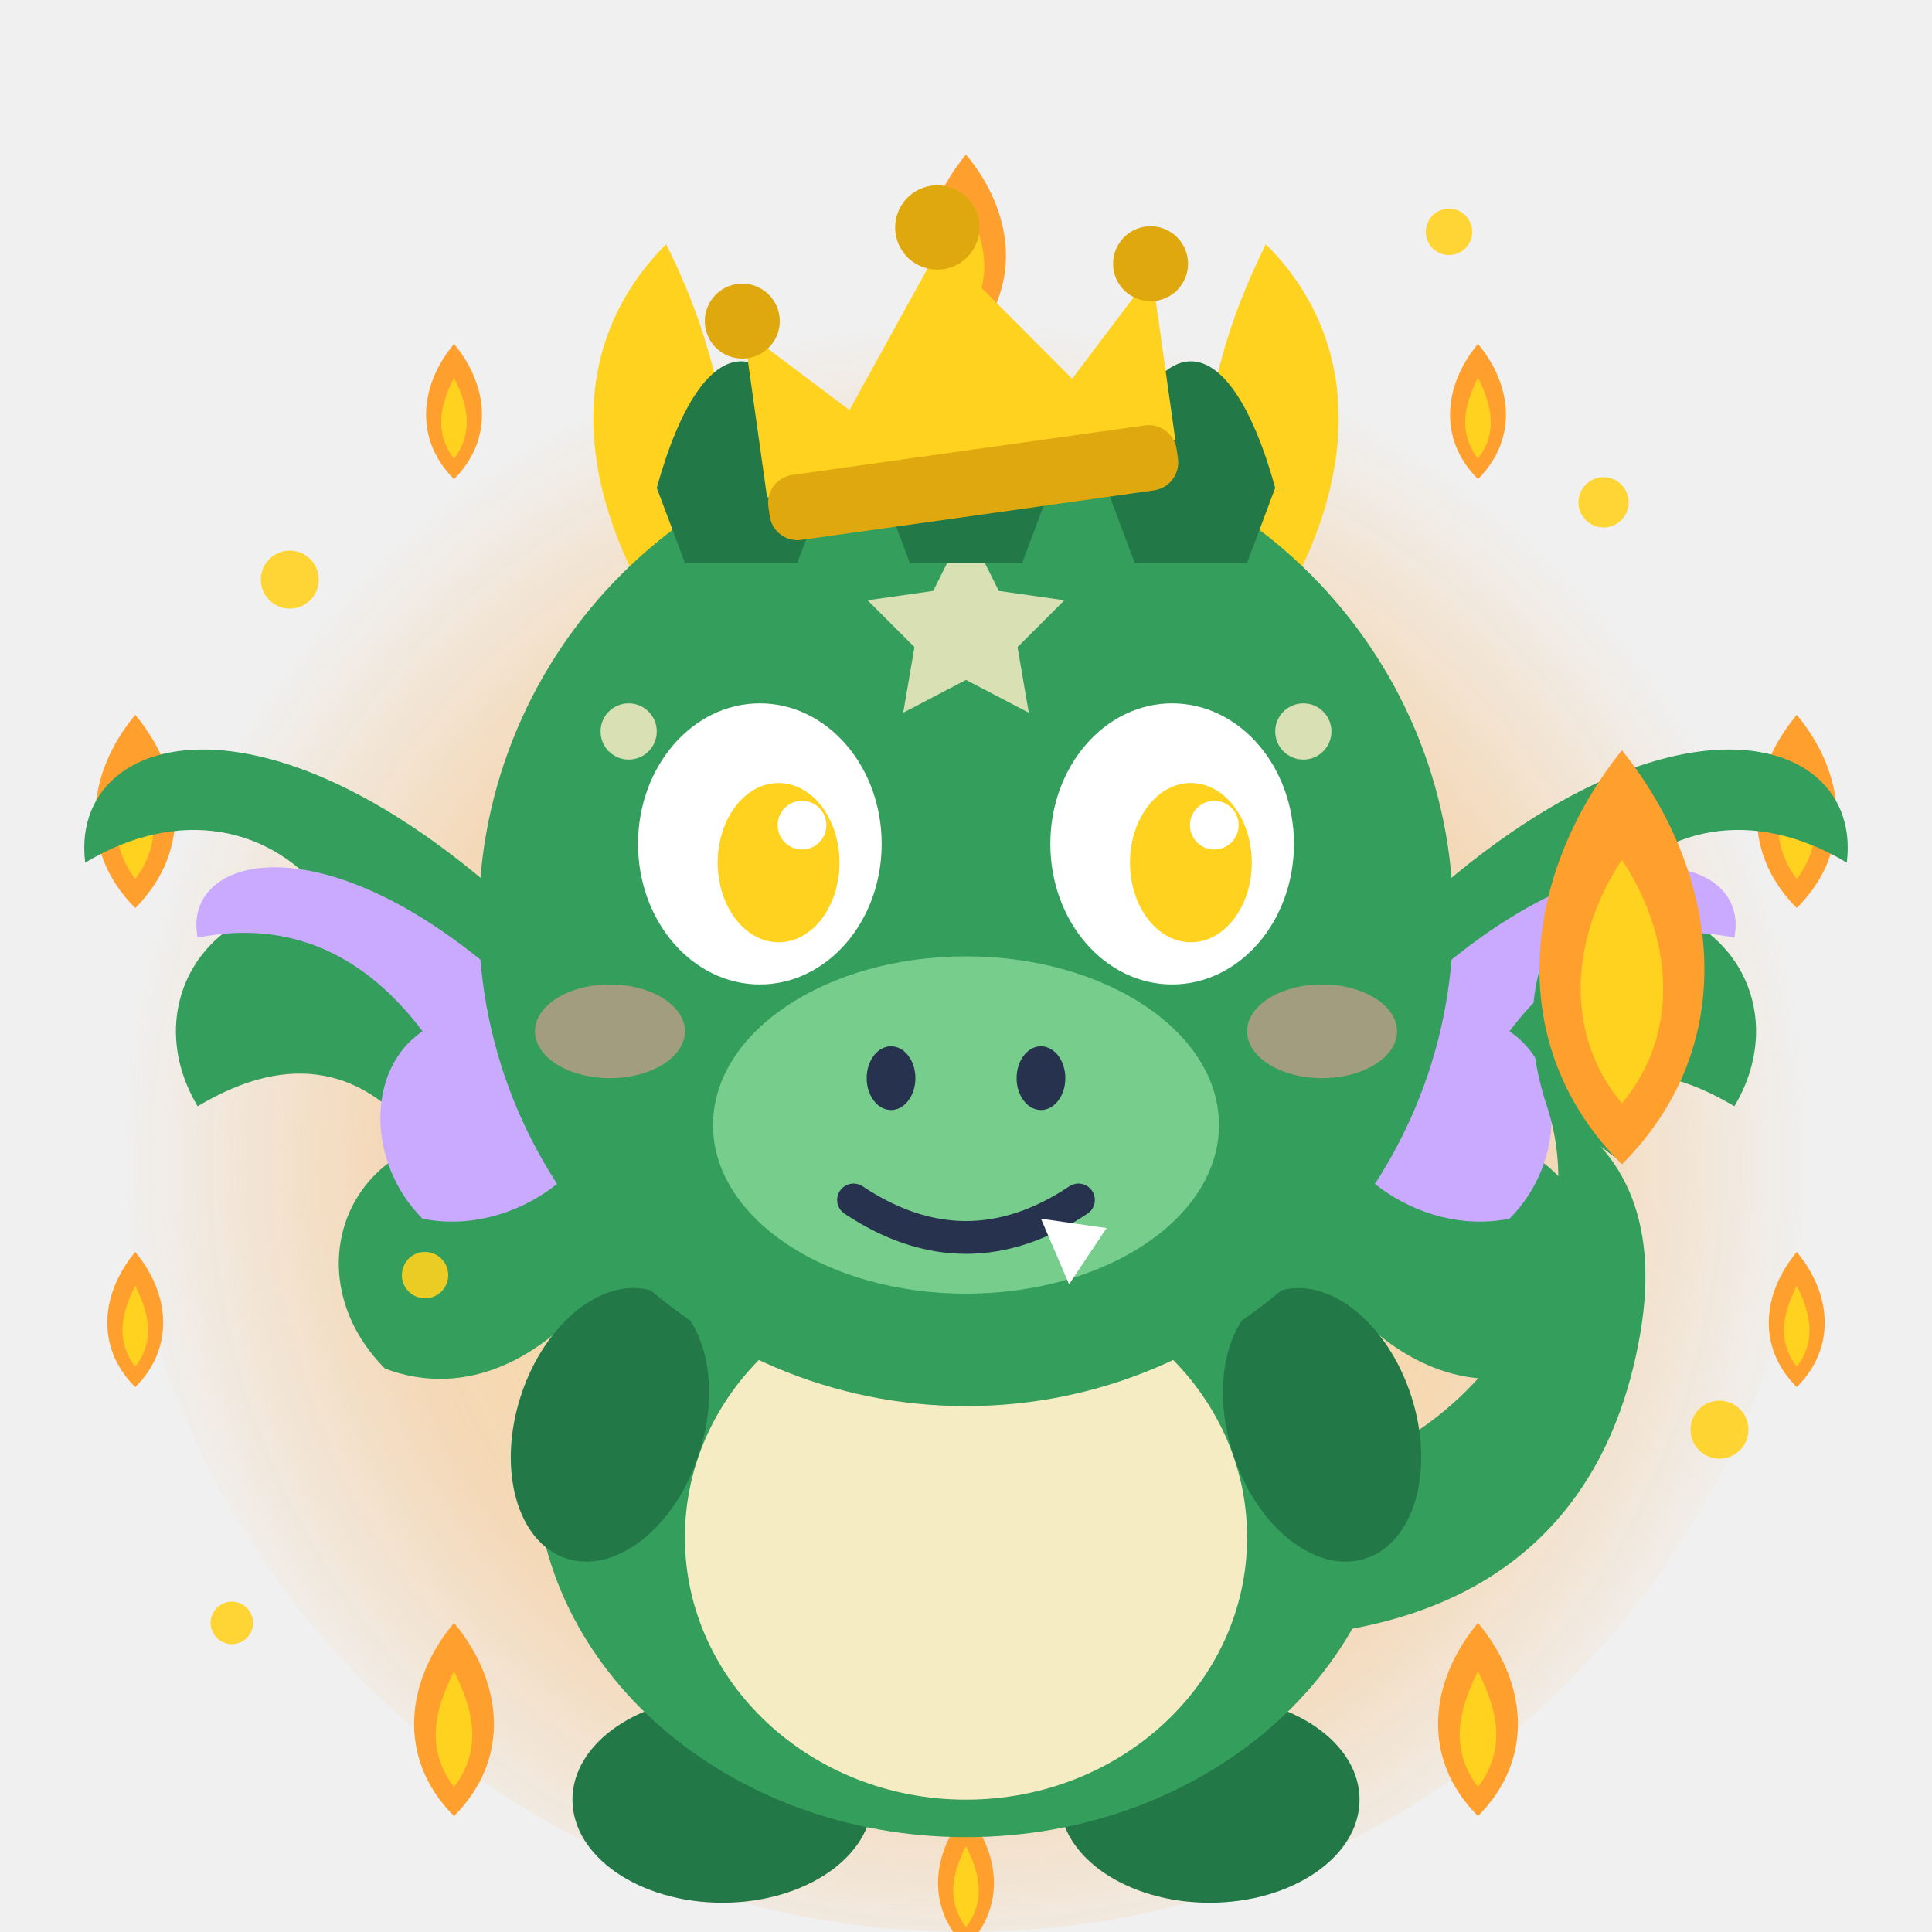
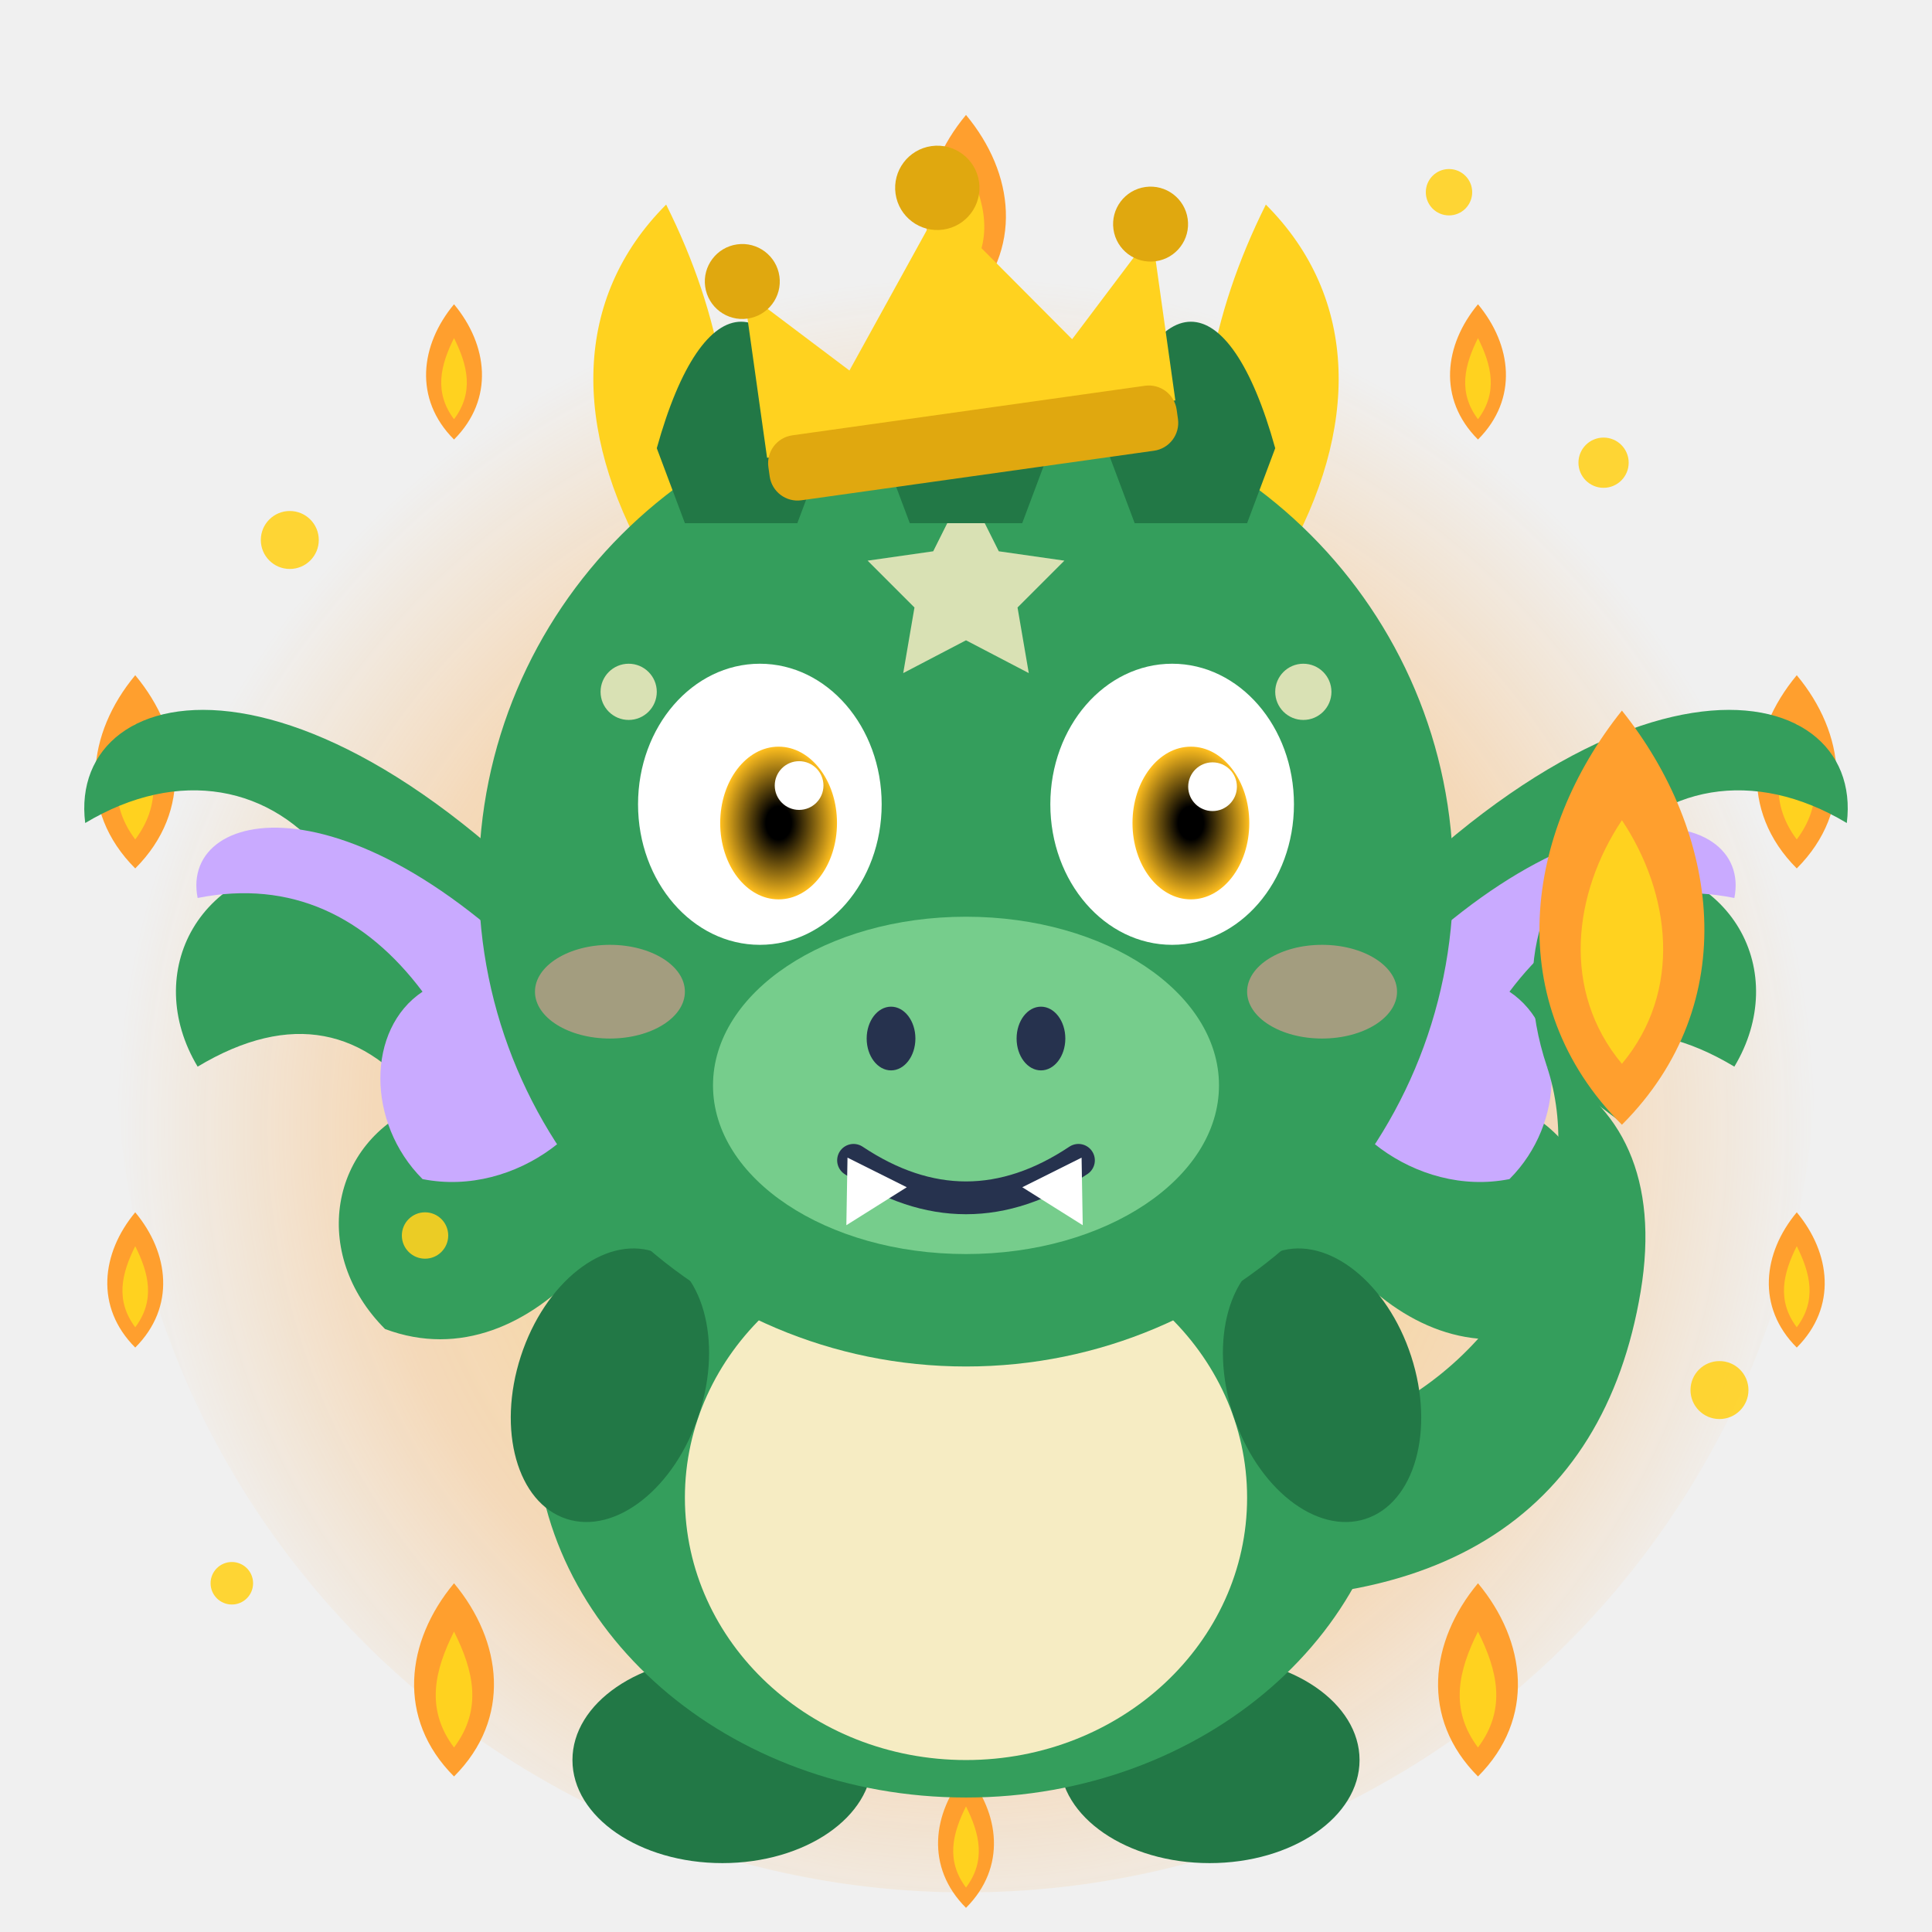
- <svg xmlns="http://www.w3.org/2000/svg" viewBox="0 0 200 200" width="200" height="200">
-   <defs>
-     <radialGradient id="auraGrad" cx="50%" cy="55%" r="50%">
-       <stop offset="0%" stop-color="#ffd21f" stop-opacity="0.55" />
-       <stop offset="70%" stop-color="#ff9f2e" stop-opacity="0.28" />
-       <stop offset="100%" stop-color="#ff9f2e" stop-opacity="0" />
+ <svg xmlns="http://www.w3.org/2000/svg" xmlns:xlink="http://www.w3.org/1999/xlink" viewBox="0 0 200 200" width="200" height="200" version="1.1" id="svg939">
+   <defs id="defs786">
+     <radialGradient id="auraGrad" cx="100" cy="120.8" r="88" fx="100" fy="120.8" gradientUnits="userSpaceOnUse" gradientTransform="translate(0,-4.101327)">
+       <stop offset="0%" stop-color="#ffd21f" stop-opacity="0.55" id="stop779" />
+       <stop offset="70%" stop-color="#ff9f2e" stop-opacity="0.28" id="stop781" />
+       <stop offset="100%" stop-color="#ff9f2e" stop-opacity="0" id="stop783" />
    </radialGradient>
+     <radialGradient xlink:href="#linearGradient2121" id="radialGradient2123" cx="80" cy="86" fx="80" fy="86" r="6.5" gradientTransform="matrix(0.9587629,0,0,1.253767,3.298979,-21.82394)" gradientUnits="userSpaceOnUse" />
+     <linearGradient id="linearGradient2121">
+       <stop style="stop-color:#000000;stop-opacity:1;" offset="0.218" id="stop2117" />
+       <stop style="stop-color:#ffbf1f;stop-opacity:1;" offset="1" id="stop2119" />
+     </linearGradient>
+     <radialGradient xlink:href="#linearGradient2121" id="radialGradient2123-3" cx="80" cy="86" fx="80" fy="86" r="6.5" gradientTransform="matrix(0.9587629,0,0,1.253767,47.29898,-21.82394)" gradientUnits="userSpaceOnUse" />
  </defs>
-   <circle id="aura" cx="100" cy="112" r="88" fill="url(#auraGrad)" />
-   <g id="flameRing">
-     <g transform="translate(100,28) scale(1)">
-       <path d="M0,8 C-6,2 -5,-6 0,-12 C5,-6 6,2 0,8 Z" fill="#ff9f2e" />
-       <path d="M0,5 C-3,1 -2,-3 0,-7 C2,-3 3,1 0,5 Z" fill="#ffd21f" />
+   <circle id="aura" cx="100" cy="107.899" r="88" fill="url(#auraGrad)" style="fill:url(#auraGrad)" />
+   <g id="flameRing" transform="translate(0,-4.101327)">
+     <g transform="translate(100,28)" id="g793">
+       <path d="M 0,8 C -6,2 -5,-6 0,-12 5,-6 6,2 0,8 Z" fill="#ff9f2e" id="path789" />
+       <path d="M 0,5 C -3,1 -2,-3 0,-7 2,-3 3,1 0,5 Z" fill="#ffd21f" id="path791" />
    </g>
-     <g transform="translate(153,44) scale(0.7)">
-       <path d="M0,8 C-6,2 -5,-6 0,-12 C5,-6 6,2 0,8 Z" fill="#ff9f2e" />
-       <path d="M0,5 C-3,1 -2,-3 0,-7 C2,-3 3,1 0,5 Z" fill="#ffd21f" />
+     <g transform="matrix(0.7,0,0,0.7,153,44)" id="g799">
+       <path d="M 0,8 C -6,2 -5,-6 0,-12 5,-6 6,2 0,8 Z" fill="#ff9f2e" id="path795" />
+       <path d="M 0,5 C -3,1 -2,-3 0,-7 2,-3 3,1 0,5 Z" fill="#ffd21f" id="path797" />
    </g>
-     <g transform="translate(186,86) scale(1)">
-       <path d="M0,8 C-6,2 -5,-6 0,-12 C5,-6 6,2 0,8 Z" fill="#ff9f2e" />
-       <path d="M0,5 C-3,1 -2,-3 0,-7 C2,-3 3,1 0,5 Z" fill="#ffd21f" />
+     <g transform="translate(186,86)" id="g805">
+       <path d="M 0,8 C -6,2 -5,-6 0,-12 5,-6 6,2 0,8 Z" fill="#ff9f2e" id="path801" />
+       <path d="M 0,5 C -3,1 -2,-3 0,-7 2,-3 3,1 0,5 Z" fill="#ffd21f" id="path803" />
    </g>
-     <g transform="translate(186,138) scale(0.7)">
-       <path d="M0,8 C-6,2 -5,-6 0,-12 C5,-6 6,2 0,8 Z" fill="#ff9f2e" />
-       <path d="M0,5 C-3,1 -2,-3 0,-7 C2,-3 3,1 0,5 Z" fill="#ffd21f" />
+     <g transform="matrix(0.7,0,0,0.7,186,138)" id="g811">
+       <path d="M 0,8 C -6,2 -5,-6 0,-12 5,-6 6,2 0,8 Z" fill="#ff9f2e" id="path807" />
+       <path d="M 0,5 C -3,1 -2,-3 0,-7 2,-3 3,1 0,5 Z" fill="#ffd21f" id="path809" />
    </g>
-     <g transform="translate(153,180) scale(1)">
-       <path d="M0,8 C-6,2 -5,-6 0,-12 C5,-6 6,2 0,8 Z" fill="#ff9f2e" />
-       <path d="M0,5 C-3,1 -2,-3 0,-7 C2,-3 3,1 0,5 Z" fill="#ffd21f" />
+     <g transform="translate(153,180)" id="g817">
+       <path d="M 0,8 C -6,2 -5,-6 0,-12 5,-6 6,2 0,8 Z" fill="#ff9f2e" id="path813" />
+       <path d="M 0,5 C -3,1 -2,-3 0,-7 2,-3 3,1 0,5 Z" fill="#ffd21f" id="path815" />
    </g>
-     <g transform="translate(100,196) scale(0.7)">
-       <path d="M0,8 C-6,2 -5,-6 0,-12 C5,-6 6,2 0,8 Z" fill="#ff9f2e" />
-       <path d="M0,5 C-3,1 -2,-3 0,-7 C2,-3 3,1 0,5 Z" fill="#ffd21f" />
+     <g transform="matrix(0.7,0,0,0.7,100,196)" id="g823">
+       <path d="M 0,8 C -6,2 -5,-6 0,-12 5,-6 6,2 0,8 Z" fill="#ff9f2e" id="path819" />
+       <path d="M 0,5 C -3,1 -2,-3 0,-7 2,-3 3,1 0,5 Z" fill="#ffd21f" id="path821" />
    </g>
-     <g transform="translate(47,180) scale(1)">
-       <path d="M0,8 C-6,2 -5,-6 0,-12 C5,-6 6,2 0,8 Z" fill="#ff9f2e" />
-       <path d="M0,5 C-3,1 -2,-3 0,-7 C2,-3 3,1 0,5 Z" fill="#ffd21f" />
+     <g transform="translate(47,180)" id="g829">
+       <path d="M 0,8 C -6,2 -5,-6 0,-12 5,-6 6,2 0,8 Z" fill="#ff9f2e" id="path825" />
+       <path d="M 0,5 C -3,1 -2,-3 0,-7 2,-3 3,1 0,5 Z" fill="#ffd21f" id="path827" />
    </g>
-     <g transform="translate(14,138) scale(0.7)">
-       <path d="M0,8 C-6,2 -5,-6 0,-12 C5,-6 6,2 0,8 Z" fill="#ff9f2e" />
-       <path d="M0,5 C-3,1 -2,-3 0,-7 C2,-3 3,1 0,5 Z" fill="#ffd21f" />
+     <g transform="matrix(0.7,0,0,0.7,14,138)" id="g835">
+       <path d="M 0,8 C -6,2 -5,-6 0,-12 5,-6 6,2 0,8 Z" fill="#ff9f2e" id="path831" />
+       <path d="M 0,5 C -3,1 -2,-3 0,-7 2,-3 3,1 0,5 Z" fill="#ffd21f" id="path833" />
    </g>
-     <g transform="translate(14,86) scale(1)">
-       <path d="M0,8 C-6,2 -5,-6 0,-12 C5,-6 6,2 0,8 Z" fill="#ff9f2e" />
-       <path d="M0,5 C-3,1 -2,-3 0,-7 C2,-3 3,1 0,5 Z" fill="#ffd21f" />
+     <g transform="translate(14,86)" id="g841">
+       <path d="M 0,8 C -6,2 -5,-6 0,-12 5,-6 6,2 0,8 Z" fill="#ff9f2e" id="path837" />
+       <path d="M 0,5 C -3,1 -2,-3 0,-7 2,-3 3,1 0,5 Z" fill="#ffd21f" id="path839" />
    </g>
-     <g transform="translate(47,44) scale(0.7)">
-       <path d="M0,8 C-6,2 -5,-6 0,-12 C5,-6 6,2 0,8 Z" fill="#ff9f2e" />
-       <path d="M0,5 C-3,1 -2,-3 0,-7 C2,-3 3,1 0,5 Z" fill="#ffd21f" />
+     <g transform="matrix(0.7,0,0,0.7,47,44)" id="g847">
+       <path d="M 0,8 C -6,2 -5,-6 0,-12 5,-6 6,2 0,8 Z" fill="#ff9f2e" id="path843" />
+       <path d="M 0,5 C -3,1 -2,-3 0,-7 2,-3 3,1 0,5 Z" fill="#ffd21f" id="path845" />
    </g>
  </g>
-   <g id="dragon" transform="translate(100,196) scale(0.97) translate(-100,-196)">
-     <g id="wingL" transform="translate(100,0) scale(-1,1) translate(-100,0)">
-       <path d="M134,106 C168,64 196,70 194,86 C184,80 174,82 168,90 C182,90 188,102 182,112 C172,106 164,108 158,116 C168,120 170,132 162,140 C146,146 132,126 132,112 Z" fill="#349e5c" />
-       <path d="M140,108 C164,80 184,84 182,94 C172,92 164,96 158,104 C164,108 164,118 158,124 C148,126 138,118 138,110 Z" fill="#c9aaff" />
+   <g id="dragon" transform="matrix(0.97,0,0,0.97,3,1.778673)">
+     <g id="wingL" transform="matrix(-1,0,0,1,200,0)">
+       <path d="m 134,106 c 34,-42 62,-36 60,-20 -10,-6 -20,-4 -26,4 14,0 20,12 14,22 -10,-6 -18,-4 -24,4 10,4 12,16 4,24 -16,6 -30,-14 -30,-28 z" fill="#349e5c" id="path850" />
+       <path d="m 140,108 c 24,-28 44,-24 42,-14 -10,-2 -18,2 -24,10 6,4 6,14 0,20 -10,2 -20,-6 -20,-14 z" fill="#c9aaff" id="path852" />
    </g>
-     <g id="wingR" transform="translate(100,0) scale(1,1) translate(-100,0)">
-       <path d="M134,106 C168,64 196,70 194,86 C184,80 174,82 168,90 C182,90 188,102 182,112 C172,106 164,108 158,116 C168,120 170,132 162,140 C146,146 132,126 132,112 Z" fill="#349e5c" />
-       <path d="M140,108 C164,80 184,84 182,94 C172,92 164,96 158,104 C164,108 164,118 158,124 C148,126 138,118 138,110 Z" fill="#c9aaff" />
+     <g id="wingR">
+       <path d="m 134,106 c 34,-42 62,-36 60,-20 -10,-6 -20,-4 -26,4 14,0 20,12 14,22 -10,-6 -18,-4 -24,4 10,4 12,16 4,24 -16,6 -30,-14 -30,-28 z" fill="#349e5c" id="path855" />
+       <path d="m 140,108 c 24,-28 44,-24 42,-14 -10,-2 -18,2 -24,10 6,4 6,14 0,20 -10,2 -20,-6 -20,-14 z" fill="#c9aaff" id="path857" />
    </g>
-     <path id="tail" d="M118,168 C150,172 168,160 172,136 C174,124 170,116 162,112 C166,124 160,140 146,148 C136,154 124,156 116,154 Z" fill="#349e5c" />
-     <path id="tailFin" d="M162,112 C158,100 162,90 172,84 C170,94 174,98 182,98 C174,104 170,110 170,118 Z" fill="#349e5c" />
-     <g id="tailFlame" transform="translate(170,100) scale(1.3)">
-       <path d="M0,14 C-10,4 -8,-10 0,-20 C8,-10 10,4 0,14 Z" fill="#ff9f2e" />
-       <path d="M0,9 C-5,3 -4,-5 0,-11 C4,-5 5,3 0,9 Z" fill="#ffd21f" />
+     <path id="tail" d="m 118,168 c 32,4 50,-8 54,-32 2,-12 -2,-20 -10,-24 4,12 -2,28 -16,36 -10,6 -22,8 -30,6 z" fill="#349e5c" />
+     <path id="tailFin" d="m 162,112 c -4,-12 0,-22 10,-28 -2,10 2,14 10,14 -8,6 -12,12 -12,20 z" fill="#349e5c" />
+     <g id="tailFlame" transform="matrix(1.3,0,0,1.3,170,100)">
+       <path d="M 0,14 C -10,4 -8,-10 0,-20 8,-10 10,4 0,14 Z" fill="#ff9f2e" id="path862" />
+       <path d="M 0,9 C -5,3 -4,-5 0,-11 4,-5 5,3 0,9 Z" fill="#ffd21f" id="path864" />
    </g>
    <ellipse id="footL" cx="74" cy="186" rx="16" ry="11" fill="#227846" />
    <ellipse id="footR" cx="126" cy="186" rx="16" ry="11" fill="#227846" />
    <ellipse id="body" cx="100" cy="150" rx="46" ry="40" fill="#349e5c" />
    <ellipse id="belly" cx="100" cy="158" rx="30" ry="28" fill="#f6ecc3" />
-     <ellipse id="armL" cx="62" cy="146" rx="10" ry="15" transform="rotate(18 62 146)" fill="#227846" />
-     <ellipse id="armR" cx="138" cy="146" rx="10" ry="15" transform="rotate(-18 138 146)" fill="#227846" />
-     <g id="horns" transform="translate(100,60) scale(1.0) translate(-100,-60)">
-       <path d="M66,58 C58,44 58,30 68,20 C74,32 76,44 74,56 Z" fill="#ffd21f" />
-       <path d="M134,58 C142,44 142,30 132,20 C126,32 124,44 126,56 Z" fill="#ffd21f" />
+     <ellipse id="armL" cx="62" cy="146" rx="10" ry="15" transform="rotate(18,62,146)" fill="#227846" />
+     <ellipse id="armR" cx="138" cy="146" rx="10" ry="15" transform="rotate(-18,138,146)" fill="#227846" />
+     <g id="horns">
+       <path d="m 66,58 c -8,-14 -8,-28 2,-38 6,12 8,24 6,36 z" fill="#ffd21f" id="path873" />
+       <path d="m 134,58 c 8,-14 8,-28 -2,-38 -6,12 -8,24 -6,36 z" fill="#ffd21f" id="path875" />
    </g>
    <circle id="head" cx="100" cy="92" r="52" fill="#349e5c" />
    <g id="marks" fill="#f6ecc3" opacity="0.85">
-       <path d="M100,50 l3.5,7 7,1 -5,5 1.2,7 -6.7,-3.5 -6.7,3.5 1.2,-7 -5,-5 7,-1 Z" />
-       <circle cx="64" cy="72" r="3" />
-       <circle cx="136" cy="72" r="3" />
+       <path d="m 100,50 3.5,7 7,1 -5,5 1.2,7 -6.7,-3.5 -6.7,3.5 1.2,-7 -5,-5 7,-1 z" id="path879" />
+       <circle cx="64" cy="72" r="3" id="circle881" />
+       <circle cx="136" cy="72" r="3" id="circle883" />
    </g>
    <ellipse id="muzzle" cx="100" cy="114" rx="27" ry="18" fill="#76cd8c" />
    <ellipse id="nostrilL" cx="92" cy="109" rx="2.6" ry="3.4" fill="#26324e" />
    <ellipse id="nostrilR" cx="108" cy="109" rx="2.6" ry="3.4" fill="#26324e" />
-     <path id="mouth" d="M88,122 Q100,130 112,122" fill="none" stroke="#26324e" stroke-width="3.5" stroke-linecap="round" />
-     <path id="fang" d="M108,124 l3,7 4,-6 Z" fill="#ffffff" />
+     <path id="mouth" d="m 88,122 q 12,8 24,0" fill="none" stroke="#26324e" stroke-width="3.5" stroke-linecap="round" />
+     <path id="fang" d="m 106.009,124.871 6.449,4.051 -0.123,-7.21 z" fill="#ffffff" />
    <g id="eyeL">
-       <ellipse cx="78" cy="84" rx="13" ry="15" fill="#ffffff" />
-       <ellipse cx="80" cy="86" rx="6.5" ry="8.5" fill="#ffd21f" />
-       <circle cx="82.5" cy="82" r="2.6" fill="#ffffff" />
+       <ellipse cx="78" cy="84" rx="13" ry="15" fill="#ffffff" id="ellipse891" />
+       <ellipse cx="80" cy="86" rx="6.232" ry="8.149" fill="#ffd21f" id="ellipse423" style="fill:url(#radialGradient2123);fill-opacity:1;stroke-width:0.959" />
+       <circle cx="82.189" cy="82" r="2.6" fill="#ffffff" id="circle895" />
    </g>
    <g id="eyeR">
-       <ellipse cx="122" cy="84" rx="13" ry="15" fill="#ffffff" />
-       <ellipse cx="124" cy="86" rx="6.5" ry="8.5" fill="#ffd21f" />
-       <circle cx="126.5" cy="82" r="2.6" fill="#ffffff" />
+       <ellipse cx="122" cy="84" rx="13" ry="15" fill="#ffffff" id="ellipse898" />
+       <ellipse cx="124" cy="86" rx="6.232" ry="8.149" fill="#ffd21f" id="ellipse423-2" style="fill:url(#radialGradient2123-3);fill-opacity:1;stroke-width:0.959" />
+       <circle cx="126.313" cy="82.124" r="2.6" fill="#ffffff" id="circle902" />
    </g>
    <ellipse id="cheekL" cx="62" cy="104" rx="8" ry="5" fill="#ff9c9c" opacity="0.55" />
    <ellipse id="cheekR" cx="138" cy="104" rx="8" ry="5" fill="#ff9c9c" opacity="0.55" />
    <g id="spikes">
-       <path d="M67,46 C72,28 80,28 85,46 L82,54 L70,54 Z" fill="#227846" />
-       <path d="M91,46 C96,24 104,24 109,46 L106,54 L94,54 Z" fill="#227846" />
-       <path d="M115,46 C120,28 128,28 133,46 L130,54 L118,54 Z" fill="#227846" />
+       <path d="m 67,46 c 5,-18 13,-18 18,0 l -3,8 H 70 Z" fill="#227846" id="path907" />
+       <path d="m 91,46 c 5,-22 13,-22 18,0 l -3,8 H 94 Z" fill="#227846" id="path909" />
+       <path d="m 115,46 c 5,-18 13,-18 18,0 l -3,8 h -12 z" fill="#227846" id="path911" />
    </g>
-     <g id="crown" transform="rotate(-8 100 40)">
-       <path d="M78,44 L78,26 L88,36 L100,20 L112,36 L122,26 L122,44 Z" fill="#ffd21f" />
-       <rect x="78" y="42" width="44" height="7" rx="3" fill="#e0a80f" />
-       <circle cx="78" cy="25" r="4" fill="#e0a80f" />
-       <circle cx="100" cy="18" r="4.5" fill="#e0a80f" />
-       <circle cx="122" cy="25" r="4" fill="#e0a80f" />
+     <g id="crown" transform="rotate(-8,100,40)">
+       <path d="M 78,44 V 26 l 10,10 12,-16 12,16 10,-10 v 18 z" fill="#ffd21f" id="path914" />
+       <rect x="78" y="42" width="44" height="7" rx="3" fill="#e0a80f" id="rect916" />
+       <circle cx="78" cy="25" r="4" fill="#e0a80f" id="circle918" />
+       <circle cx="100" cy="18" r="4.5" fill="#e0a80f" id="circle920" />
+       <circle cx="122" cy="25" r="4" fill="#e0a80f" id="circle922" />
    </g>
+     <path id="path2470" d="m 93.68,124.871 -6.449,4.051 0.123,-7.21 z" fill="#ffffff" />
  </g>
-   <g id="embers">
-     <circle cx="30" cy="60" r="3" fill="#ffd21f" opacity="0.9" />
-     <circle cx="44" cy="132" r="2.4" fill="#ffd21f" opacity="0.9" />
-     <circle cx="166" cy="52" r="2.6" fill="#ffd21f" opacity="0.9" />
-     <circle cx="178" cy="148" r="3" fill="#ffd21f" opacity="0.9" />
-     <circle cx="24" cy="168" r="2.2" fill="#ffd21f" opacity="0.9" />
-     <circle cx="150" cy="24" r="2.4" fill="#ffd21f" opacity="0.9" />
+   <g id="embers" transform="translate(0,-4.101327)">
+     <circle cx="30" cy="60" r="3" fill="#ffd21f" opacity="0.9" id="circle926" />
+     <circle cx="44" cy="132" r="2.4" fill="#ffd21f" opacity="0.9" id="circle928" />
+     <circle cx="166" cy="52" r="2.6" fill="#ffd21f" opacity="0.9" id="circle930" />
+     <circle cx="178" cy="148" r="3" fill="#ffd21f" opacity="0.9" id="circle932" />
+     <circle cx="24" cy="168" r="2.2" fill="#ffd21f" opacity="0.9" id="circle934" />
+     <circle cx="150" cy="24" r="2.4" fill="#ffd21f" opacity="0.9" id="circle936" />
  </g>
</svg>
